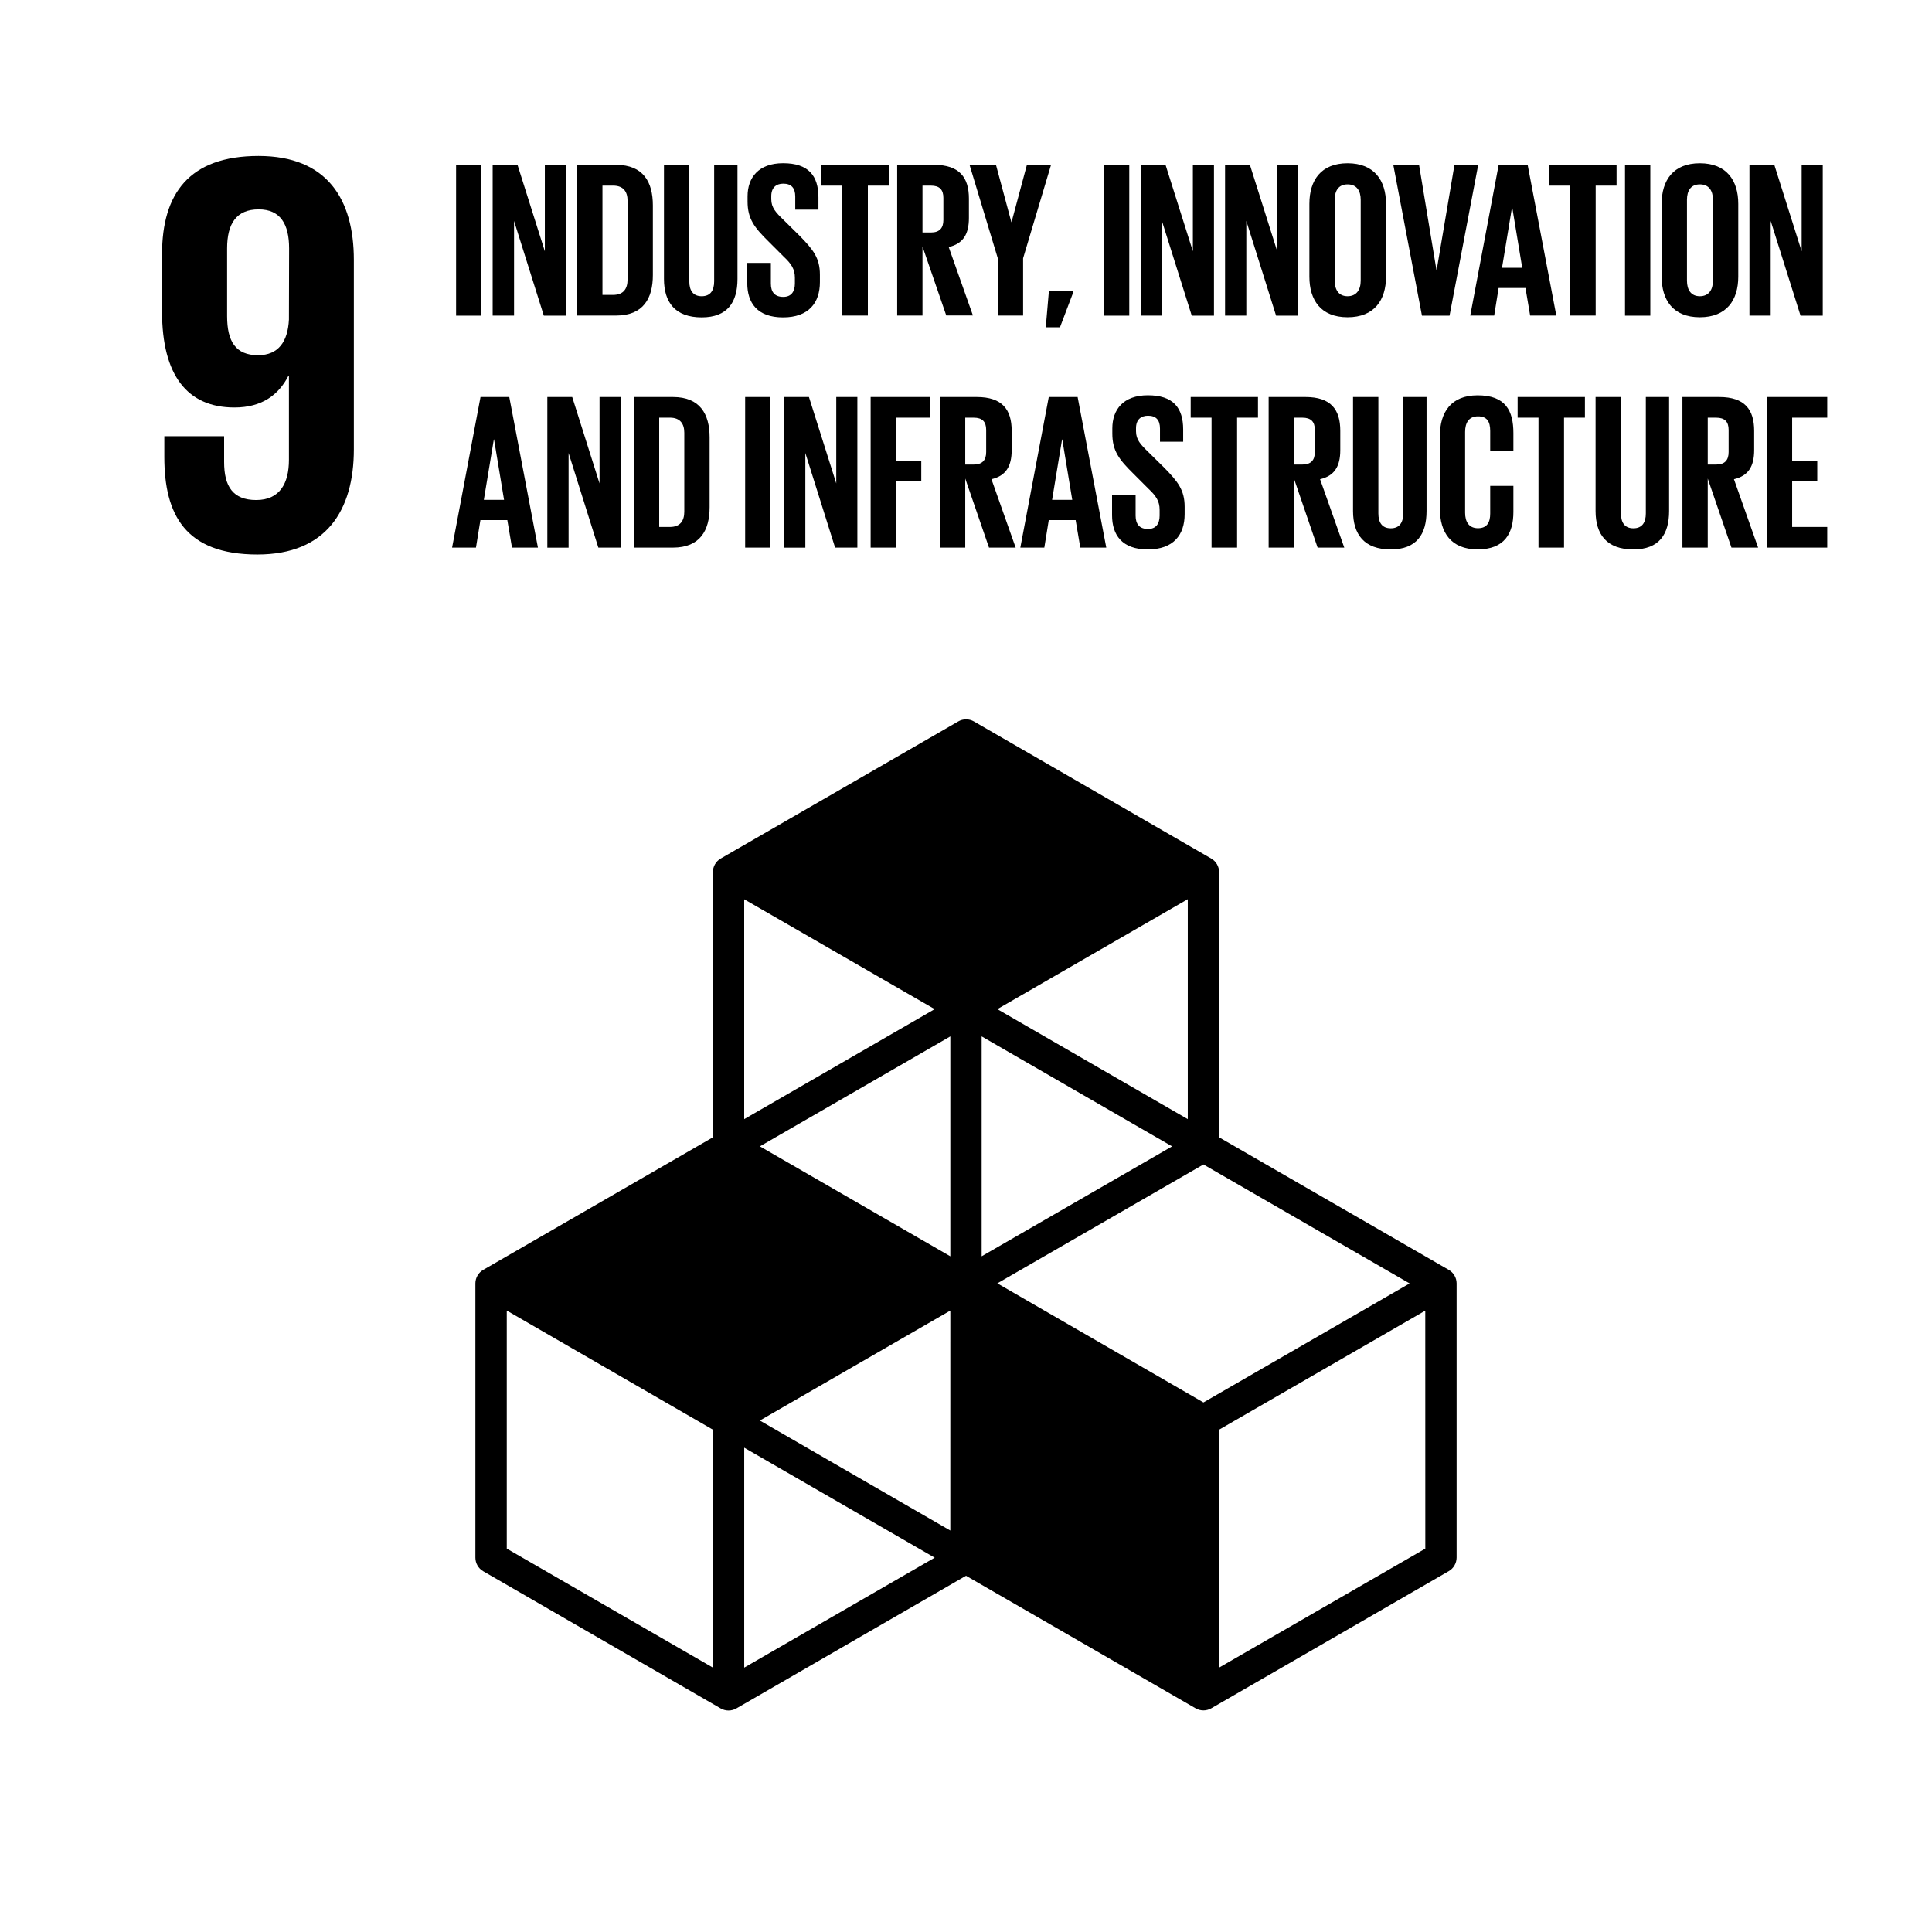
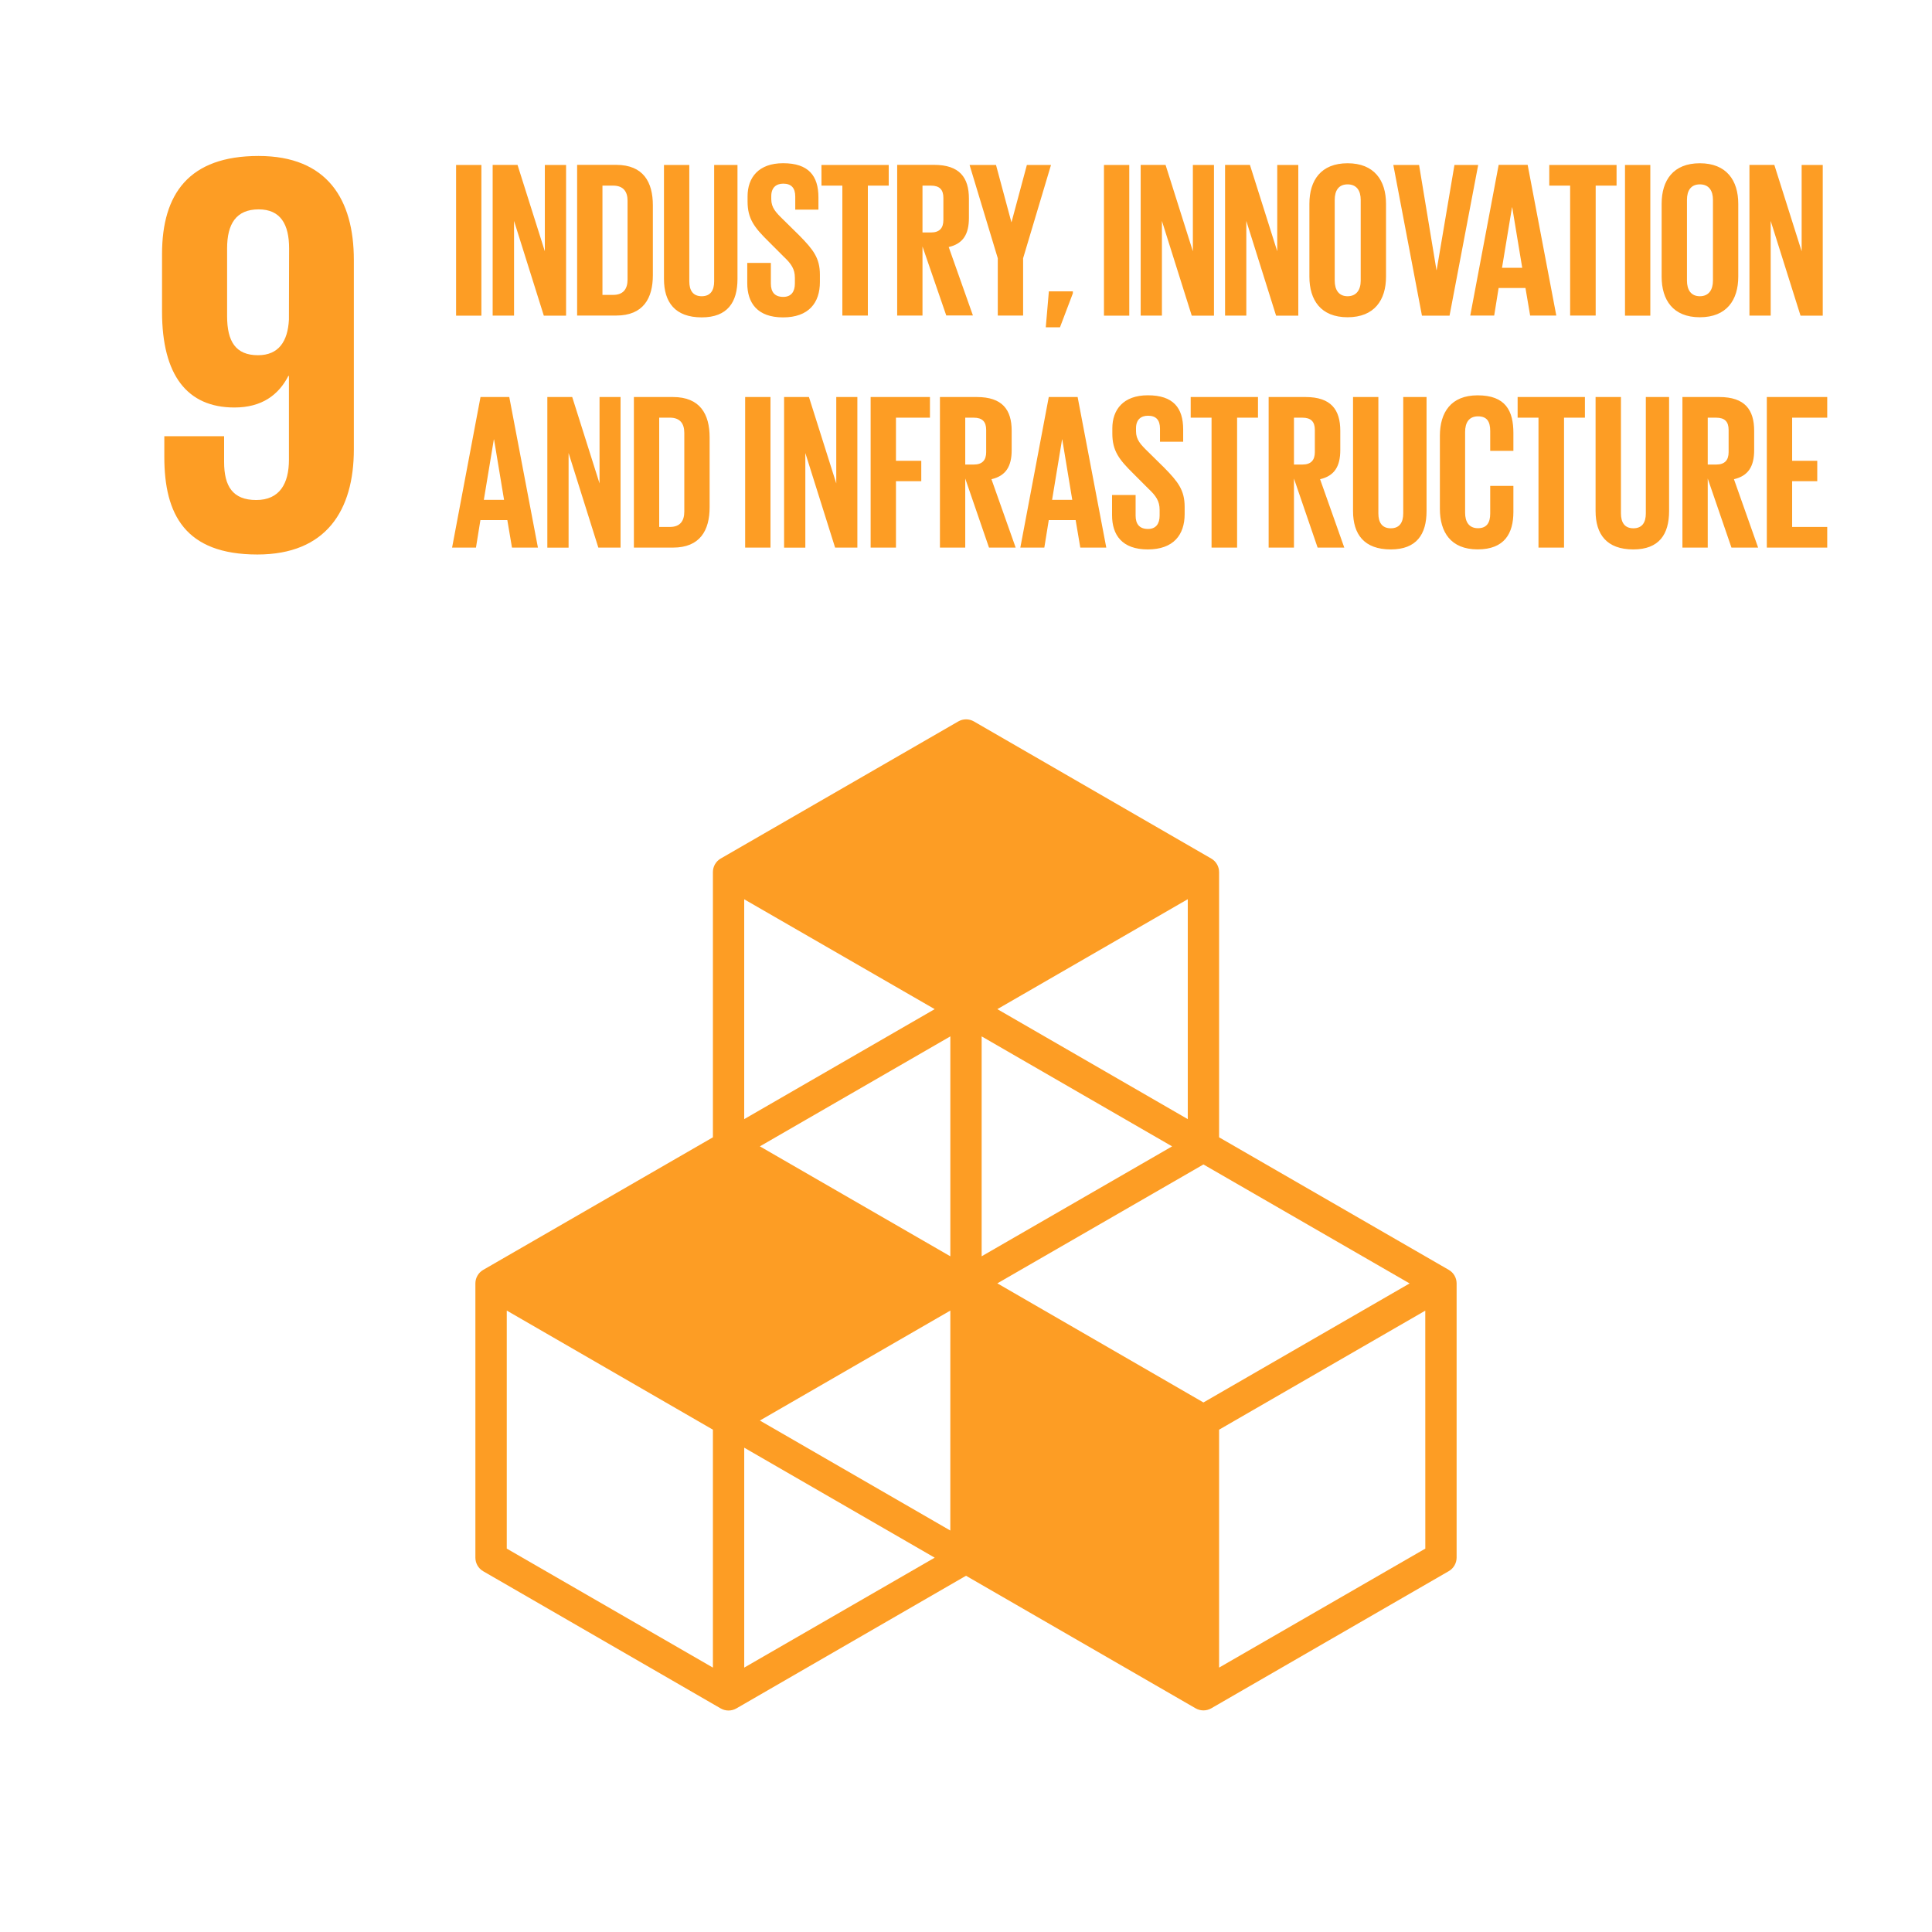
- <svg xmlns="http://www.w3.org/2000/svg" viewBox="0 0 1000 1000">
+ <svg xmlns="http://www.w3.org/2000/svg" viewBox="0 0 1000 1000" fill="#fd9d24">
  <path d="M183.15 134.53c0-31.22-13.68-53.8-49.34-53.8-36 0-49.94 19.61-49.94 50.82v29.73c0 33 13.07 49.64 37.46 49.64 14.27 0 22.88-6.55 27.93-16.34h.29V238c0 12.19-4.75 20.81-16.93 20.81S116 251.64 116 239.15v-13.37H85.05v10.71c0 29.71 10.71 50.52 48.17 50.52 35.65 0 49.93-22.89 49.93-54.4Zm-33.6 30.91c-.59 11.29-5.34 18.42-16 18.42-11.58 0-16-7.13-16-20.21v-35.07c0-12.78 4.74-20.21 16.35-20.21 11.29 0 15.74 7.72 15.74 20.21ZM749.88 657.28 631 588.67V451.42a8.1 8.1 0 0 0-4-7l-122.9-71a8.1 8.1 0 0 0-8.11 0L373 444.4a8.1 8.1 0 0 0-4 7v137.27l-118.88 68.61a8.11 8.11 0 0 0-4.06 7v142a8.12 8.12 0 0 0 4.06 7l122.91 71a8.15 8.15 0 0 0 8.11 0L500 815.61l118.84 68.61a8.15 8.15 0 0 0 8.11 0l122.93-71a8.12 8.12 0 0 0 4.06-7v-142a8.09 8.09 0 0 0-4.06-6.94m-258 134.92-98.58-56.93 98.59-56.92Zm114.8-198.84-98.58 56.89V536.43Zm-114.79 56.9-98.58-56.91 98.58-56.92Zm24.33 14 106.68-61.54 106.71 61.58-106.71 61.61Zm98.57-85-98.57-56.93 98.57-56.91Zm-131-56.93-98.59 56.93V465.47ZM369 863.15l-106.7-61.59V678.35L369 740Zm16.21 0V749.32l98.59 56.93Zm352.53-61.59L631 863.15V740l106.72-61.61Z" class="cls-2" data-name="&lt;Compound Path&gt;" />
  <g data-name="&lt;Group&gt;">
    <path d="M236.07 85.38h13.1v78h-13.1ZM266.07 114.35v49H255v-78h12.87l14.14 44.72V85.38H293v78h-11.52ZM337.92 106.31v36.09c0 12-4.94 20.93-19 20.93h-20.2v-78H319c14 .05 18.92 8.91 18.92 20.98m-20.58 46.33c5.41 0 7.48-3.22 7.48-7.94v-40.81c0-4.6-2.07-7.81-7.48-7.81h-5.51v56.56ZM381.72 85.38v59c0 12.07-5.17 19.89-18.51 19.89-13.79 0-19.54-7.82-19.54-19.89v-59h13.11v60.24c0 4.6 1.83 7.71 6.43 7.71s6.44-3.11 6.44-7.71V85.38ZM386.78 146.54v-10.46H399v10.69c0 4.37 1.95 6.9 6.43 6.9 4.14 0 6-2.76 6-6.9v-3c0-4.48-1.84-7.24-5.86-11l-7.7-7.71c-7.48-7.35-10.93-11.84-10.93-20.8v-2.65c0-9.65 5.64-17.13 18.4-17.13 13.1 0 18.28 6.44 18.28 17.71v6.32h-12v-6.78c0-4.49-2.07-6.67-6.21-6.67-3.68 0-6.2 2.07-6.2 6.44v1.61c0 4.37 2.41 6.9 6.2 10.57l8.4 8.28c7.12 7.24 10.57 11.61 10.57 20.23V146c0 10.69-5.75 18.28-19.08 18.28s-18.52-7.51-18.52-17.74M425.18 85.38H460v10.7h-10.8v67.25H436V96.08h-10.8ZM477.48 127.57v35.76h-13.1v-78h19.08c13.22 0 18.05 6.56 18.05 17.48v10c0 8.39-3 13.33-10.46 15.06l12.53 35.41h-13.8Zm0-31.49v24.25h4.37c4.48 0 6.44-2.3 6.44-6.44V102.4c0-4.26-2-6.32-6.44-6.32ZM529.56 133.67v29.66h-13.11v-29.66l-14.6-48.29h13.68l7.94 29.55h.11l7.93-29.55H544ZM555.31 151.83l-6.67 17.59h-7.35l1.6-18.62h12.42ZM571.41 85.38h13.1v78h-13.1ZM601.41 114.35v49h-11v-78h12.88l14.14 44.72V85.38h10.92v78h-11.5ZM645.09 114.35v49h-11v-78h12.87l14.14 44.72V85.38H672v78h-11.5ZM677.74 143.21V105.5c0-12.18 6-21 19.77-21s19.89 8.86 19.89 21v37.71c0 12.07-6 21-19.89 21s-19.77-8.93-19.77-21m26.56 2.07v-41.85c0-4.71-2.07-8-6.79-8s-6.66 3.33-6.66 8v41.85c0 4.71 2.07 8.05 6.66 8.05s6.79-3.33 6.79-8.05M765.11 85.38l-14.83 78H736l-14.82-78h13.33l9 54.38h.11l9.2-54.38ZM761 163.33l14.71-78h15l14.83 78H792l-2.42-14.26h-13.9l-2.29 14.26Zm16.44-24.72h10.46l-5.17-31.27h-.12ZM801.9 85.38h34.83v10.7h-10.81v67.25H812.7V96.08h-10.8ZM841.1 85.38h13.1v78h-13.1ZM860.06 143.21V105.5c0-12.18 6-21 19.78-21s19.88 8.86 19.88 21v37.71c0 12.07-6 21-19.88 21s-19.78-8.93-19.78-21m26.56 2.07v-41.85c0-4.71-2.07-8-6.78-8s-6.67 3.33-6.67 8v41.85c0 4.71 2.07 8.05 6.67 8.05s6.78-3.33 6.78-8.05M916.51 114.35v49h-11v-78h12.88l14.14 44.72V85.38h10.92v78h-11.5Z" class="cls-2" data-name="&lt;Compound Path&gt;" />
  </g>
  <g data-name="&lt;Group&gt;">
    <path d="m234 283.44 14.71-77.94h14.89l14.83 77.94H265l-2.41-14.25h-13.93l-2.3 14.25Zm16.43-24.71h10.47l-5.18-31.27h-.11ZM294.3 234.47v49h-11V205.5h12.88l14.14 44.72V205.5h10.88v77.94h-11.5ZM367.3 226.42v36.1c0 12-4.95 20.92-19 20.92h-20.2V205.5h20.23c14.02 0 18.97 8.85 18.97 20.92m-20.58 46.33c5.4 0 7.47-3.22 7.47-7.93V224c0-4.6-2.07-7.82-7.47-7.82h-5.52v56.56ZM385.69 205.5h13.11v77.94h-13.11ZM416.84 234.47v49h-11V205.5h12.87l14.14 44.72V205.5h10.92v77.94h-11.52ZM450.64 205.5h30.7v10.69h-17.59v22.31h13.1v10.57h-13.1v34.37h-13.11ZM499.61 247.69v35.75h-13.1V205.5h19.08c13.22 0 18.05 6.55 18.05 17.48v10c0 8.39-3 13.33-10.46 15.06l12.53 35.4h-13.8Zm0-31.5v24.26H504c4.48 0 6.44-2.3 6.44-6.44v-11.49c0-4.26-2-6.33-6.44-6.33ZM528.12 283.44l14.72-77.94h14.94l14.83 77.94h-13.45l-2.41-14.25h-13.91l-2.3 14.25Zm16.44-24.71H555l-5.17-31.27h-.11ZM575.6 266.66V256.2h12.19v10.69c0 4.37 2 6.9 6.43 6.9 4.14 0 6-2.76 6-6.9v-3c0-4.48-1.84-7.24-5.86-11l-7.7-7.71c-7.47-7.35-10.92-11.84-10.92-20.81v-2.64c0-9.66 5.63-17.13 18.39-17.13 13.1 0 18.28 6.44 18.28 17.71v6.32h-12v-6.78c0-4.49-2.07-6.67-6.21-6.67-3.68 0-6.2 2.07-6.2 6.44v1.61c0 4.36 2.41 6.89 6.2 10.57l8.4 8.28c7.12 7.24 10.57 11.61 10.57 20.23v3.8c0 10.69-5.75 18.27-19.08 18.27s-18.49-7.49-18.49-17.72M616.3 205.5h34.83v10.69h-10.81v67.25H627.1v-67.25h-10.8ZM669.75 247.69v35.75h-13.1V205.5h19.08c13.22 0 18 6.55 18 17.48v10c0 8.39-3 13.33-10.46 15.06l12.53 35.4H682Zm0-31.5v24.26h4.37c4.48 0 6.44-2.3 6.44-6.44v-11.49c0-4.26-2-6.33-6.44-6.33ZM738.38 205.5v59c0 12.07-5.17 19.88-18.51 19.88-13.79 0-19.54-7.81-19.54-19.88v-59h13.11v60.24c0 4.6 1.84 7.7 6.43 7.7s6.44-3.1 6.44-7.7V205.5ZM745.28 263.33v-37.71c0-12.19 5.75-21 19.54-21 14.49 0 18.51 8 18.51 19.54v9.2h-12v-10.27c0-4.83-1.61-7.59-6.33-7.59s-6.66 3.34-6.66 8.05v41.85c0 4.71 2 8 6.66 8s6.33-3 6.33-7.58v-14.33h12v13.45c0 11.15-4.6 19.42-18.51 19.42s-19.54-8.96-19.54-21.03M785.52 205.5h34.83v10.69h-10.81v67.25h-13.22v-67.25h-10.8ZM863.92 205.5v59c0 12.07-5.17 19.88-18.51 19.88-13.8 0-19.54-7.81-19.54-19.88v-59H839v60.24c0 4.6 1.84 7.7 6.44 7.7s6.44-3.1 6.44-7.7V205.5ZM883.92 247.69v35.75h-13.1V205.5h19.08c13.22 0 18.05 6.55 18.05 17.48v10c0 8.39-3 13.33-10.46 15.06l12.51 35.4h-13.8Zm0-31.5v24.26h4.37c4.48 0 6.44-2.3 6.44-6.44v-11.49c0-4.26-2-6.33-6.44-6.33ZM914.5 205.5h31.27v10.69h-18.16v22.31h13v10.57h-13v23.68h18.16v10.69H914.5Z" class="cls-2" data-name="&lt;Compound Path&gt;" />
  </g>
</svg>
